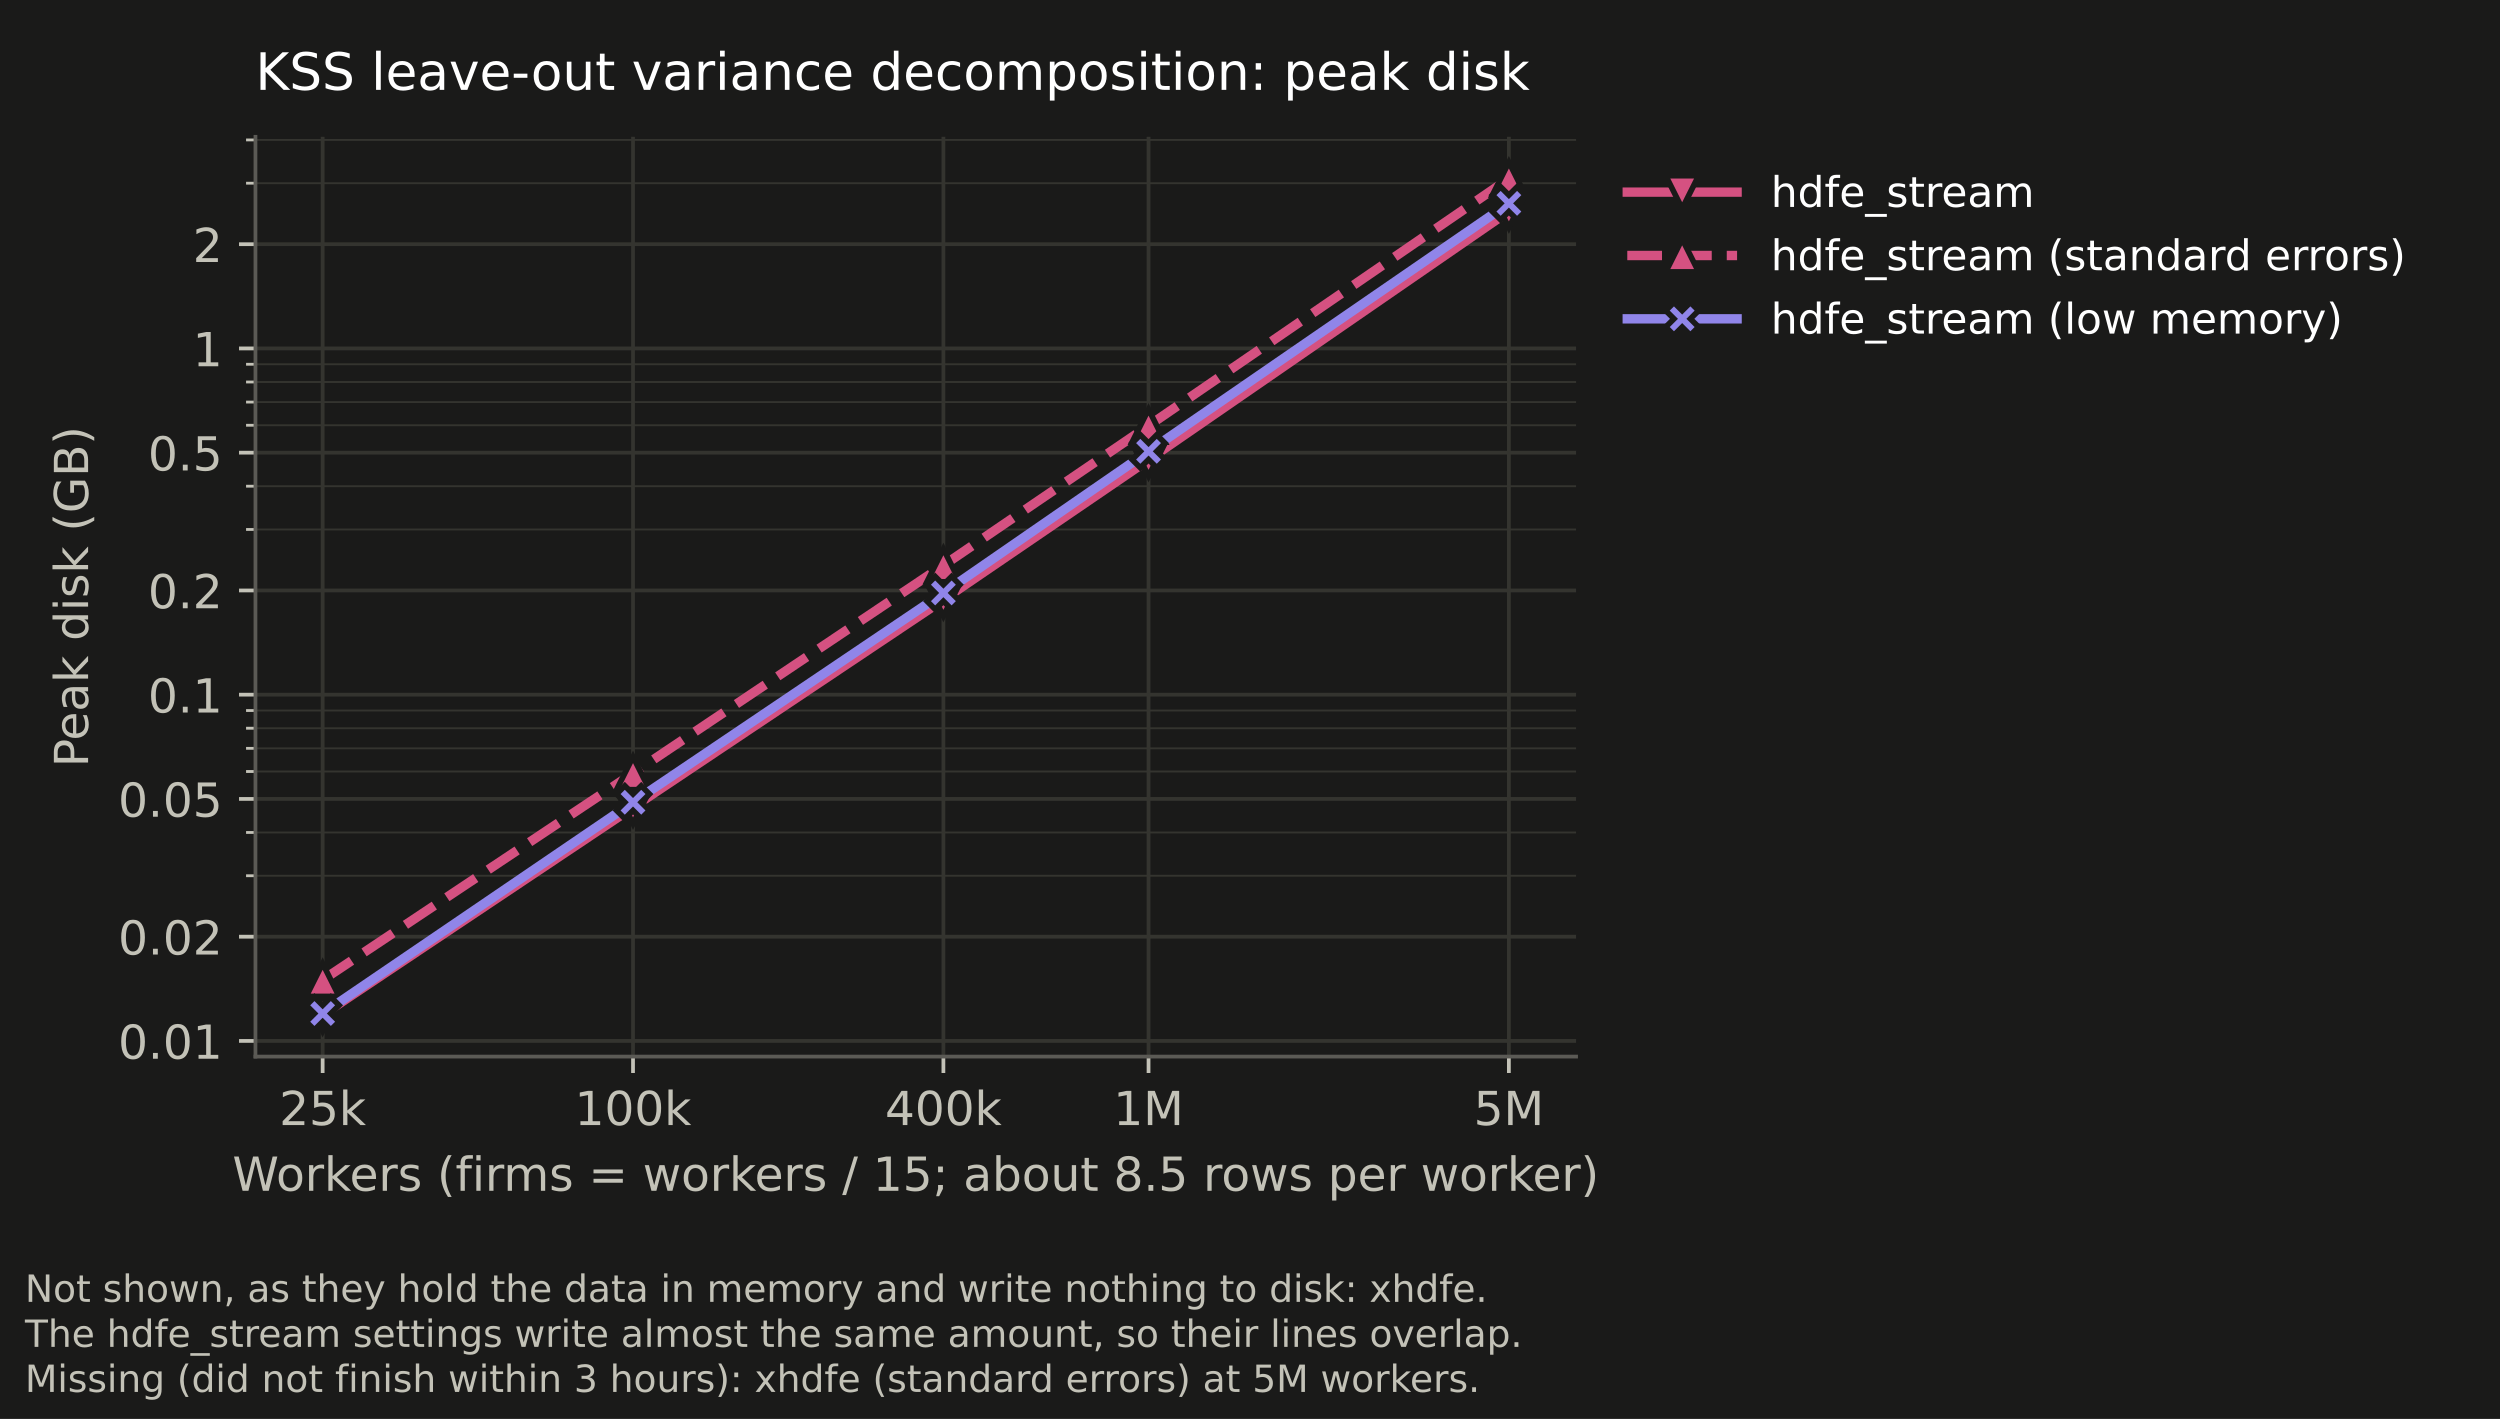
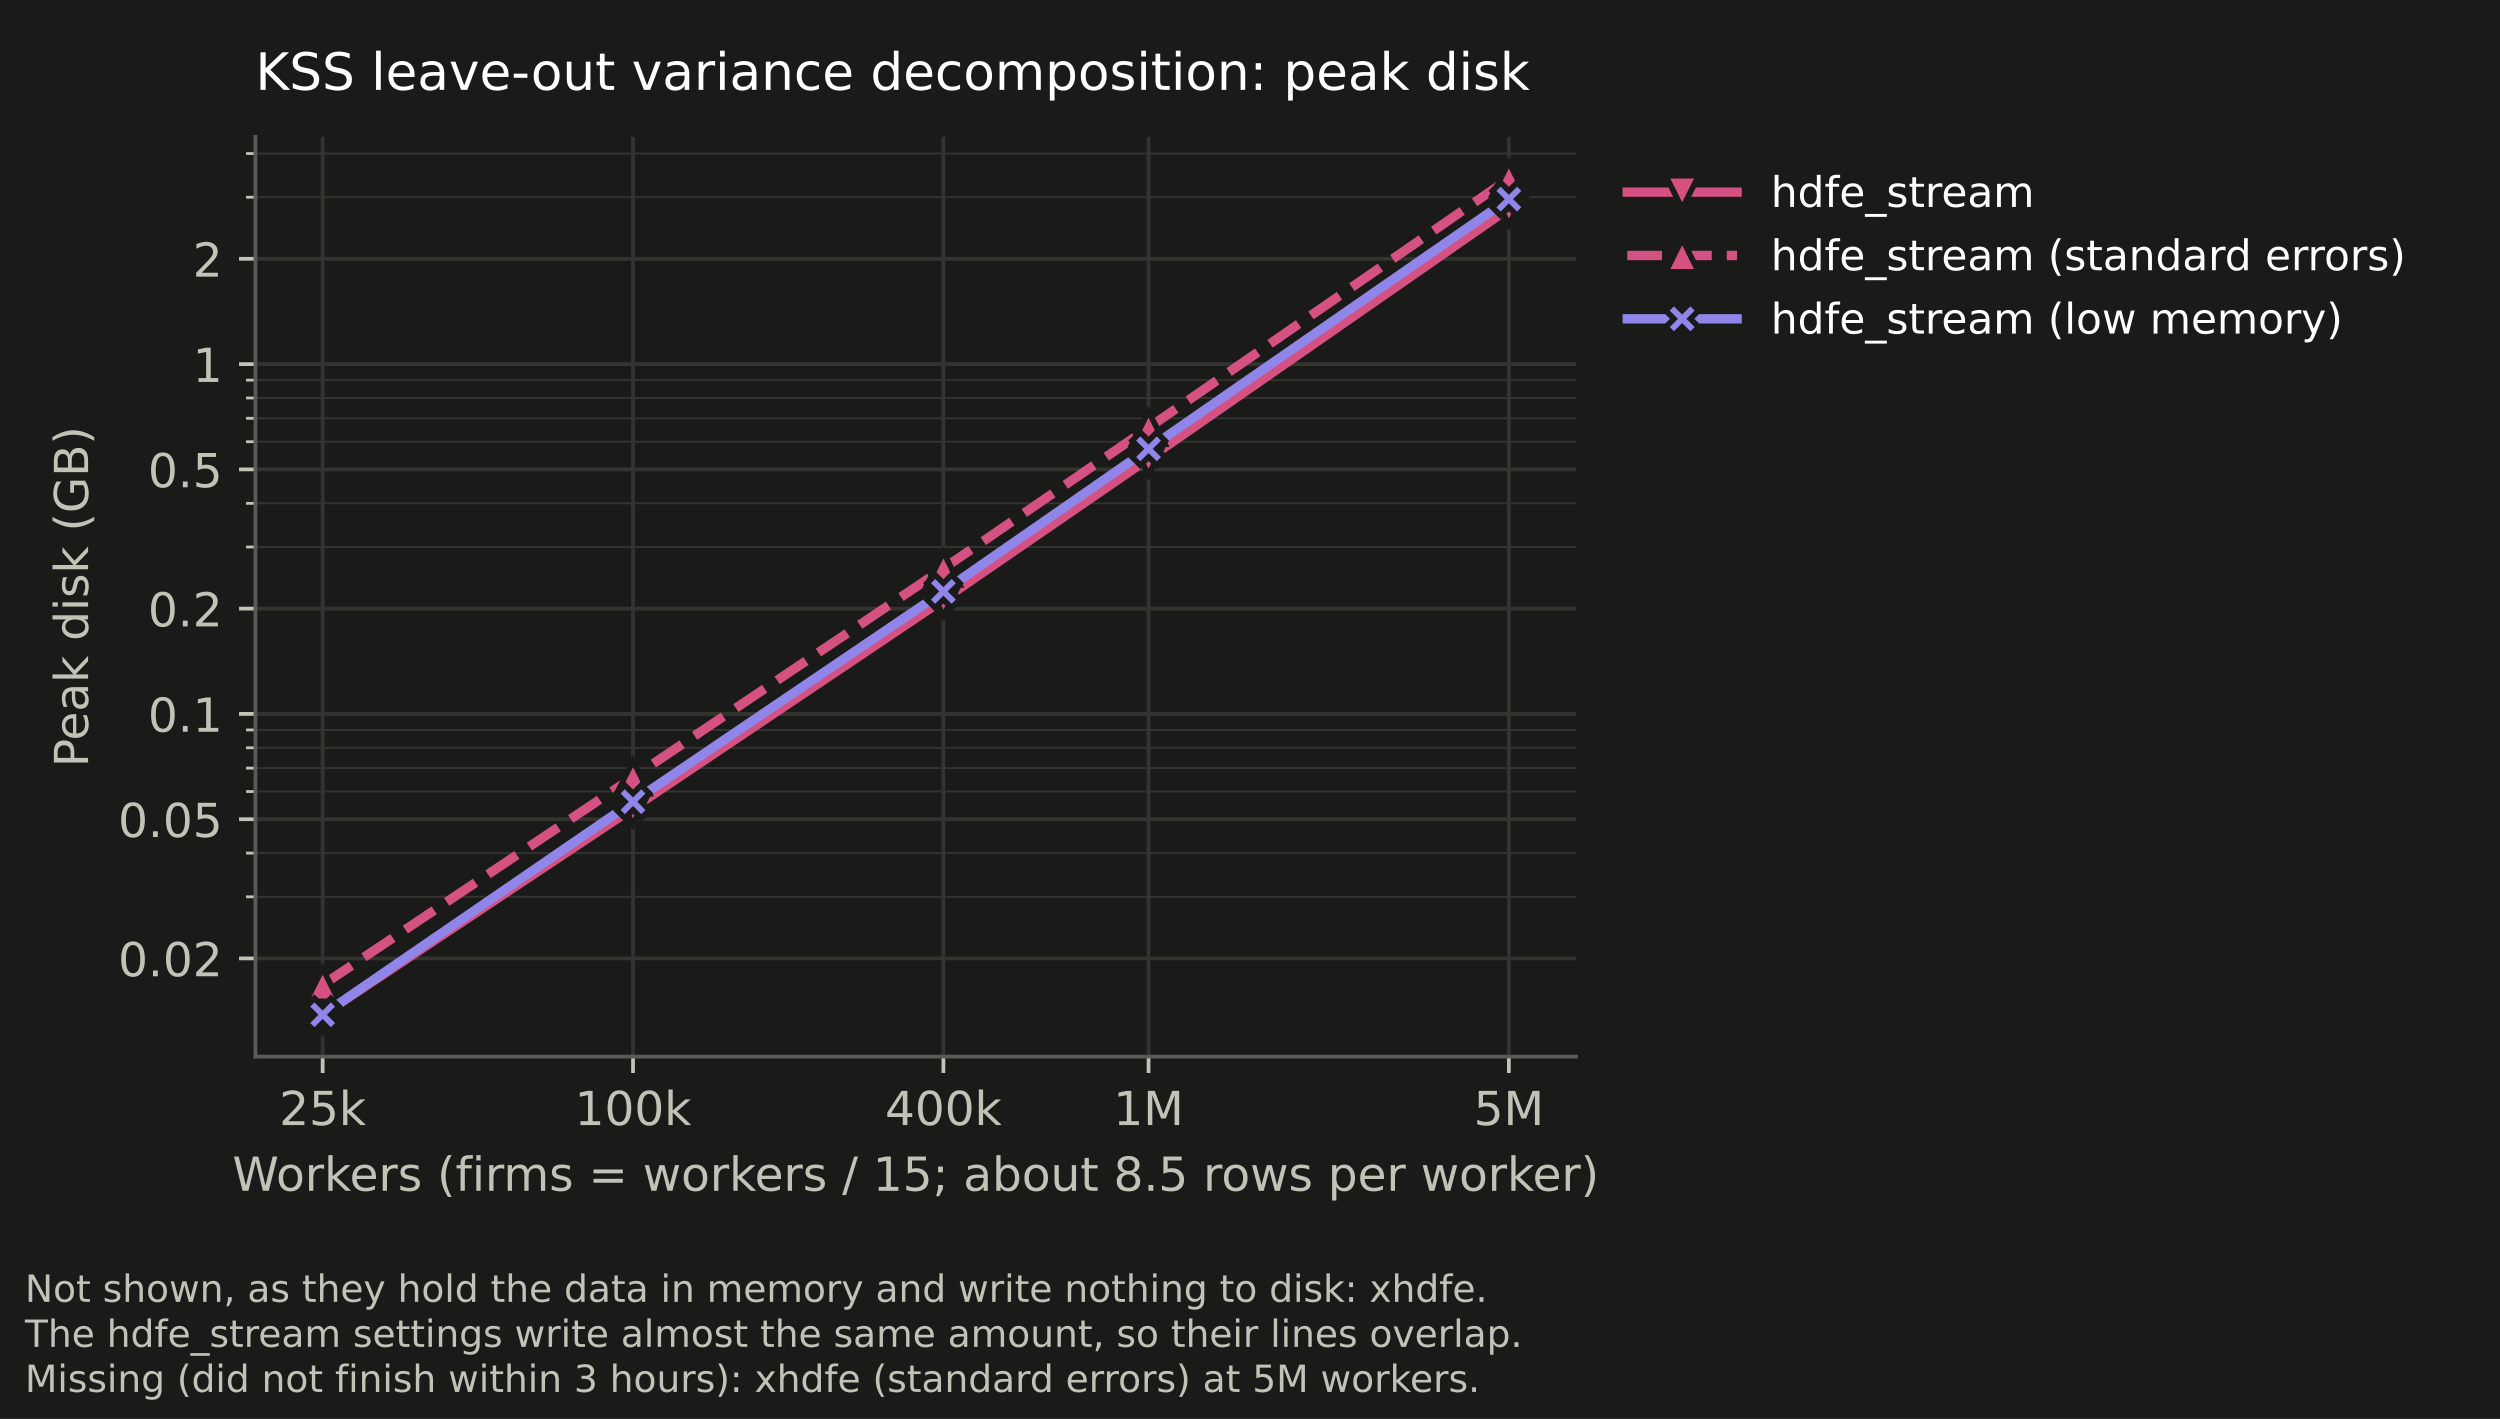
<svg xmlns="http://www.w3.org/2000/svg" xmlns:xlink="http://www.w3.org/1999/xlink" width="532.8pt" height="302.4pt" viewBox="0 0 532.8 302.4" version="1.1">
  <defs>
    <style type="text/css">*{stroke-linejoin: round; stroke-linecap: butt}</style>
  </defs>
  <g id="figure_1">
    <g id="patch_1">
      <path d="M 0 302.4  L 532.8 302.4  L 532.8 0  L 0 0  z " style="fill: #1a1a19" />
    </g>
    <g id="axes_1">
      <g id="patch_2">
        <path d="M 54.442 225.179  L 335.891 225.179  L 335.891 29.157  L 54.442 29.157  z " style="fill: #1a1a19" />
      </g>
      <g id="matplotlib.axis_1">
        <g id="xtick_1">
          <g id="line2d_1">
            <path d="M 68.762 225.179  L 68.762 29.157  " clip-path="url(#p105af55d81)" style="fill: none; stroke: #34342f; stroke-width: 0.8; stroke-linecap: square" />
          </g>
          <g id="line2d_2">
            <defs>
              <path id="m5e53d894cf" d="M 0 0  L 0 3.5  " style="stroke: #c3c2b7; stroke-width: 0.8" />
            </defs>
            <g>
              <use xlink:href="#m5e53d894cf" x="68.762" y="225.179" style="fill: #c3c2b7; stroke: #c3c2b7; stroke-width: 0.8" />
            </g>
          </g>
          <g id="text_1">
            <text style="font-size: 10px; font-family: 'DejaVu Sans', 'Bitstream Vera Sans', 'Computer Modern Sans Serif', 'Lucida Grande', 'Verdana', 'Geneva', 'Lucid', 'Arial', 'Helvetica', 'Avant Garde', sans-serif; text-anchor: middle; fill: #c3c2b7" x="68.762" y="239.778" transform="rotate(-0 68.76185 239.7777)">25k</text>
          </g>
        </g>
        <g id="xtick_2">
          <g id="line2d_3">
            <path d="M 134.909 225.179  L 134.909 29.157  " clip-path="url(#p105af55d81)" style="fill: none; stroke: #34342f; stroke-width: 0.8; stroke-linecap: square" />
          </g>
          <g id="line2d_4">
            <g>
              <use xlink:href="#m5e53d894cf" x="134.909" y="225.179" style="fill: #c3c2b7; stroke: #c3c2b7; stroke-width: 0.8" />
            </g>
          </g>
          <g id="text_2">
            <text style="font-size: 10px; font-family: 'DejaVu Sans', 'Bitstream Vera Sans', 'Computer Modern Sans Serif', 'Lucida Grande', 'Verdana', 'Geneva', 'Lucid', 'Arial', 'Helvetica', 'Avant Garde', sans-serif; text-anchor: middle; fill: #c3c2b7" x="134.909" y="239.778" transform="rotate(-0 134.9089 239.7777)">100k</text>
          </g>
        </g>
        <g id="xtick_3">
          <g id="line2d_5">
            <path d="M 201.056 225.179  L 201.056 29.157  " clip-path="url(#p105af55d81)" style="fill: none; stroke: #34342f; stroke-width: 0.8; stroke-linecap: square" />
          </g>
          <g id="line2d_6">
            <g>
              <use xlink:href="#m5e53d894cf" x="201.056" y="225.179" style="fill: #c3c2b7; stroke: #c3c2b7; stroke-width: 0.8" />
            </g>
          </g>
          <g id="text_3">
            <text style="font-size: 10px; font-family: 'DejaVu Sans', 'Bitstream Vera Sans', 'Computer Modern Sans Serif', 'Lucida Grande', 'Verdana', 'Geneva', 'Lucid', 'Arial', 'Helvetica', 'Avant Garde', sans-serif; text-anchor: middle; fill: #c3c2b7" x="201.056" y="239.778" transform="rotate(-0 201.056 239.7777)">400k</text>
          </g>
        </g>
        <g id="xtick_4">
          <g id="line2d_7">
            <path d="M 244.777 225.179  L 244.777 29.157  " clip-path="url(#p105af55d81)" style="fill: none; stroke: #34342f; stroke-width: 0.8; stroke-linecap: square" />
          </g>
          <g id="line2d_8">
            <g>
              <use xlink:href="#m5e53d894cf" x="244.777" y="225.179" style="fill: #c3c2b7; stroke: #c3c2b7; stroke-width: 0.8" />
            </g>
          </g>
          <g id="text_4">
            <text style="font-size: 10px; font-family: 'DejaVu Sans', 'Bitstream Vera Sans', 'Computer Modern Sans Serif', 'Lucida Grande', 'Verdana', 'Geneva', 'Lucid', 'Arial', 'Helvetica', 'Avant Garde', sans-serif; text-anchor: middle; fill: #c3c2b7" x="244.777" y="239.777" transform="rotate(-0 244.7769 239.777)">1M</text>
          </g>
        </g>
        <g id="xtick_5">
          <g id="line2d_9">
            <path d="M 321.571 225.179  L 321.571 29.157  " clip-path="url(#p105af55d81)" style="fill: none; stroke: #34342f; stroke-width: 0.8; stroke-linecap: square" />
          </g>
          <g id="line2d_10">
            <g>
              <use xlink:href="#m5e53d894cf" x="321.571" y="225.179" style="fill: #c3c2b7; stroke: #c3c2b7; stroke-width: 0.8" />
            </g>
          </g>
          <g id="text_5">
            <text style="font-size: 10px; font-family: 'DejaVu Sans', 'Bitstream Vera Sans', 'Computer Modern Sans Serif', 'Lucida Grande', 'Verdana', 'Geneva', 'Lucid', 'Arial', 'Helvetica', 'Avant Garde', sans-serif; text-anchor: middle; fill: #c3c2b7" x="321.571" y="239.777" transform="rotate(-0 321.5713 239.777)">5M</text>
          </g>
        </g>
        <g id="text_6">
          <text style="font-size: 10px; font-family: 'DejaVu Sans', 'Bitstream Vera Sans', 'Computer Modern Sans Serif', 'Lucida Grande', 'Verdana', 'Geneva', 'Lucid', 'Arial', 'Helvetica', 'Avant Garde', sans-serif; text-anchor: middle; fill: #c3c2b7" x="195.167" y="253.779" transform="rotate(-0 195.1666 253.7785)">Workers (firms = workers / 15; about 8.5 rows per worker)</text>
        </g>
      </g>
      <g id="matplotlib.axis_2">
        <g id="ytick_1">
          <g id="line2d_11">
-             <path d="M 54.442 221.844  L 335.891 221.844  " clip-path="url(#p105af55d81)" style="fill: none; stroke: #34342f; stroke-width: 0.8; stroke-linecap: square" />
+             <path d="M 54.442 204.256  L 335.891 204.256  " clip-path="url(#p105af55d81)" style="fill: none; stroke: #34342f; stroke-width: 0.8; stroke-linecap: square" />
          </g>
          <g id="line2d_12">
            <defs>
              <path id="m9ad4db9a4c" d="M 0 0  L -3.5 0  " style="stroke: #c3c2b7; stroke-width: 0.8" />
            </defs>
            <g>
-               <use xlink:href="#m9ad4db9a4c" x="54.442" y="221.844" style="fill: #c3c2b7; stroke: #c3c2b7; stroke-width: 0.8" />
+               <use xlink:href="#m9ad4db9a4c" x="54.442" y="204.256" style="fill: #c3c2b7; stroke: #c3c2b7; stroke-width: 0.8" />
            </g>
          </g>
          <g id="text_7">
-             <text style="font-size: 10px; font-family: 'DejaVu Sans', 'Bitstream Vera Sans', 'Computer Modern Sans Serif', 'Lucida Grande', 'Verdana', 'Geneva', 'Lucid', 'Arial', 'Helvetica', 'Avant Garde', sans-serif; text-anchor: end; fill: #c3c2b7" x="47.442" y="225.643" transform="rotate(-0 47.44234 225.643)">0.01</text>
+             <text style="font-size: 10px; font-family: 'DejaVu Sans', 'Bitstream Vera Sans', 'Computer Modern Sans Serif', 'Lucida Grande', 'Verdana', 'Geneva', 'Lucid', 'Arial', 'Helvetica', 'Avant Garde', sans-serif; text-anchor: end; fill: #c3c2b7" x="47.442" y="208.054" transform="rotate(-0 47.44234 208.0545)">0.02</text>
          </g>
        </g>
        <g id="ytick_2">
          <g id="line2d_13">
-             <path d="M 54.442 199.63  L 335.891 199.63  " clip-path="url(#p105af55d81)" style="fill: none; stroke: #34342f; stroke-width: 0.8; stroke-linecap: square" />
+             <path d="M 54.442 174.59  L 335.891 174.59  " clip-path="url(#p105af55d81)" style="fill: none; stroke: #34342f; stroke-width: 0.8; stroke-linecap: square" />
          </g>
          <g id="line2d_14">
            <g>
-               <use xlink:href="#m9ad4db9a4c" x="54.442" y="199.63" style="fill: #c3c2b7; stroke: #c3c2b7; stroke-width: 0.8" />
+               <use xlink:href="#m9ad4db9a4c" x="54.442" y="174.59" style="fill: #c3c2b7; stroke: #c3c2b7; stroke-width: 0.8" />
            </g>
          </g>
          <g id="text_8">
-             <text style="font-size: 10px; font-family: 'DejaVu Sans', 'Bitstream Vera Sans', 'Computer Modern Sans Serif', 'Lucida Grande', 'Verdana', 'Geneva', 'Lucid', 'Arial', 'Helvetica', 'Avant Garde', sans-serif; text-anchor: end; fill: #c3c2b7" x="47.442" y="203.429" transform="rotate(-0 47.44234 203.4288)">0.02</text>
+             <text style="font-size: 10px; font-family: 'DejaVu Sans', 'Bitstream Vera Sans', 'Computer Modern Sans Serif', 'Lucida Grande', 'Verdana', 'Geneva', 'Lucid', 'Arial', 'Helvetica', 'Avant Garde', sans-serif; text-anchor: end; fill: #c3c2b7" x="47.442" y="178.389" transform="rotate(-0 47.44234 178.3886)">0.05</text>
          </g>
        </g>
        <g id="ytick_3">
          <g id="line2d_15">
-             <path d="M 54.442 170.264  L 335.891 170.264  " clip-path="url(#p105af55d81)" style="fill: none; stroke: #34342f; stroke-width: 0.8; stroke-linecap: square" />
+             <path d="M 54.442 152.148  L 335.891 152.148  " clip-path="url(#p105af55d81)" style="fill: none; stroke: #34342f; stroke-width: 0.8; stroke-linecap: square" />
          </g>
          <g id="line2d_16">
            <g>
-               <use xlink:href="#m9ad4db9a4c" x="54.442" y="170.264" style="fill: #c3c2b7; stroke: #c3c2b7; stroke-width: 0.8" />
+               <use xlink:href="#m9ad4db9a4c" x="54.442" y="152.148" style="fill: #c3c2b7; stroke: #c3c2b7; stroke-width: 0.8" />
            </g>
          </g>
          <g id="text_9">
-             <text style="font-size: 10px; font-family: 'DejaVu Sans', 'Bitstream Vera Sans', 'Computer Modern Sans Serif', 'Lucida Grande', 'Verdana', 'Geneva', 'Lucid', 'Arial', 'Helvetica', 'Avant Garde', sans-serif; text-anchor: end; fill: #c3c2b7" x="47.442" y="174.063" transform="rotate(-0 47.44234 174.0633)">0.05</text>
+             <text style="font-size: 10px; font-family: 'DejaVu Sans', 'Bitstream Vera Sans', 'Computer Modern Sans Serif', 'Lucida Grande', 'Verdana', 'Geneva', 'Lucid', 'Arial', 'Helvetica', 'Avant Garde', sans-serif; text-anchor: end; fill: #c3c2b7" x="47.442" y="155.947" transform="rotate(-0 47.44234 155.9473)">0.1</text>
          </g>
        </g>
        <g id="ytick_4">
          <g id="line2d_17">
-             <path d="M 54.442 148.05  L 335.891 148.05  " clip-path="url(#p105af55d81)" style="fill: none; stroke: #34342f; stroke-width: 0.8; stroke-linecap: square" />
+             <path d="M 54.442 129.707  L 335.891 129.707  " clip-path="url(#p105af55d81)" style="fill: none; stroke: #34342f; stroke-width: 0.8; stroke-linecap: square" />
          </g>
          <g id="line2d_18">
            <g>
-               <use xlink:href="#m9ad4db9a4c" x="54.442" y="148.05" style="fill: #c3c2b7; stroke: #c3c2b7; stroke-width: 0.8" />
+               <use xlink:href="#m9ad4db9a4c" x="54.442" y="129.707" style="fill: #c3c2b7; stroke: #c3c2b7; stroke-width: 0.8" />
            </g>
          </g>
          <g id="text_10">
-             <text style="font-size: 10px; font-family: 'DejaVu Sans', 'Bitstream Vera Sans', 'Computer Modern Sans Serif', 'Lucida Grande', 'Verdana', 'Geneva', 'Lucid', 'Arial', 'Helvetica', 'Avant Garde', sans-serif; text-anchor: end; fill: #c3c2b7" x="47.442" y="151.849" transform="rotate(-0 47.44234 151.8492)">0.1</text>
+             <text style="font-size: 10px; font-family: 'DejaVu Sans', 'Bitstream Vera Sans', 'Computer Modern Sans Serif', 'Lucida Grande', 'Verdana', 'Geneva', 'Lucid', 'Arial', 'Helvetica', 'Avant Garde', sans-serif; text-anchor: end; fill: #c3c2b7" x="47.442" y="133.506" transform="rotate(-0 47.44234 133.5059)">0.2</text>
          </g>
        </g>
        <g id="ytick_5">
          <g id="line2d_19">
-             <path d="M 54.442 125.836  L 335.891 125.836  " clip-path="url(#p105af55d81)" style="fill: none; stroke: #34342f; stroke-width: 0.8; stroke-linecap: square" />
+             <path d="M 54.442 100.041  L 335.891 100.041  " clip-path="url(#p105af55d81)" style="fill: none; stroke: #34342f; stroke-width: 0.8; stroke-linecap: square" />
          </g>
          <g id="line2d_20">
            <g>
-               <use xlink:href="#m9ad4db9a4c" x="54.442" y="125.836" style="fill: #c3c2b7; stroke: #c3c2b7; stroke-width: 0.8" />
+               <use xlink:href="#m9ad4db9a4c" x="54.442" y="100.041" style="fill: #c3c2b7; stroke: #c3c2b7; stroke-width: 0.8" />
            </g>
          </g>
          <g id="text_11">
-             <text style="font-size: 10px; font-family: 'DejaVu Sans', 'Bitstream Vera Sans', 'Computer Modern Sans Serif', 'Lucida Grande', 'Verdana', 'Geneva', 'Lucid', 'Arial', 'Helvetica', 'Avant Garde', sans-serif; text-anchor: end; fill: #c3c2b7" x="47.442" y="129.635" transform="rotate(-0 47.44234 129.635)">0.2</text>
+             <text style="font-size: 10px; font-family: 'DejaVu Sans', 'Bitstream Vera Sans', 'Computer Modern Sans Serif', 'Lucida Grande', 'Verdana', 'Geneva', 'Lucid', 'Arial', 'Helvetica', 'Avant Garde', sans-serif; text-anchor: end; fill: #c3c2b7" x="47.442" y="103.84" transform="rotate(-0 47.44234 103.84)">0.5</text>
          </g>
        </g>
        <g id="ytick_6">
          <g id="line2d_21">
-             <path d="M 54.442 96.471  L 335.891 96.471  " clip-path="url(#p105af55d81)" style="fill: none; stroke: #34342f; stroke-width: 0.8; stroke-linecap: square" />
+             <path d="M 54.442 77.6  L 335.891 77.6  " clip-path="url(#p105af55d81)" style="fill: none; stroke: #34342f; stroke-width: 0.8; stroke-linecap: square" />
          </g>
          <g id="line2d_22">
            <g>
-               <use xlink:href="#m9ad4db9a4c" x="54.442" y="96.471" style="fill: #c3c2b7; stroke: #c3c2b7; stroke-width: 0.8" />
+               <use xlink:href="#m9ad4db9a4c" x="54.442" y="77.6" style="fill: #c3c2b7; stroke: #c3c2b7; stroke-width: 0.8" />
            </g>
          </g>
          <g id="text_12">
-             <text style="font-size: 10px; font-family: 'DejaVu Sans', 'Bitstream Vera Sans', 'Computer Modern Sans Serif', 'Lucida Grande', 'Verdana', 'Geneva', 'Lucid', 'Arial', 'Helvetica', 'Avant Garde', sans-serif; text-anchor: end; fill: #c3c2b7" x="47.442" y="100.27" transform="rotate(-0 47.44234 100.2695)">0.5</text>
+             <text style="font-size: 10px; font-family: 'DejaVu Sans', 'Bitstream Vera Sans', 'Computer Modern Sans Serif', 'Lucida Grande', 'Verdana', 'Geneva', 'Lucid', 'Arial', 'Helvetica', 'Avant Garde', sans-serif; text-anchor: end; fill: #c3c2b7" x="47.442" y="81.399" transform="rotate(-0 47.44234 81.39866)">1</text>
          </g>
        </g>
        <g id="ytick_7">
          <g id="line2d_23">
-             <path d="M 54.442 74.257  L 335.891 74.257  " clip-path="url(#p105af55d81)" style="fill: none; stroke: #34342f; stroke-width: 0.8; stroke-linecap: square" />
+             <path d="M 54.442 55.158  L 335.891 55.158  " clip-path="url(#p105af55d81)" style="fill: none; stroke: #34342f; stroke-width: 0.8; stroke-linecap: square" />
          </g>
          <g id="line2d_24">
            <g>
-               <use xlink:href="#m9ad4db9a4c" x="54.442" y="74.257" style="fill: #c3c2b7; stroke: #c3c2b7; stroke-width: 0.8" />
+               <use xlink:href="#m9ad4db9a4c" x="54.442" y="55.158" style="fill: #c3c2b7; stroke: #c3c2b7; stroke-width: 0.8" />
            </g>
          </g>
          <g id="text_13">
-             <text style="font-size: 10px; font-family: 'DejaVu Sans', 'Bitstream Vera Sans', 'Computer Modern Sans Serif', 'Lucida Grande', 'Verdana', 'Geneva', 'Lucid', 'Arial', 'Helvetica', 'Avant Garde', sans-serif; text-anchor: end; fill: #c3c2b7" x="47.442" y="78.055" transform="rotate(-0 47.44234 78.0554)">1</text>
+             <text style="font-size: 10px; font-family: 'DejaVu Sans', 'Bitstream Vera Sans', 'Computer Modern Sans Serif', 'Lucida Grande', 'Verdana', 'Geneva', 'Lucid', 'Arial', 'Helvetica', 'Avant Garde', sans-serif; text-anchor: end; fill: #c3c2b7" x="47.442" y="58.957" transform="rotate(-0 47.44234 58.9573)">2</text>
          </g>
        </g>
        <g id="ytick_8">
          <g id="line2d_25">
-             <path d="M 54.442 52.042  L 335.891 52.042  " clip-path="url(#p105af55d81)" style="fill: none; stroke: #34342f; stroke-width: 0.8; stroke-linecap: square" />
+             <path d="M 54.442 191.128  L 335.891 191.128  " clip-path="url(#p105af55d81)" style="fill: none; stroke: #34342f; stroke-width: 0.4; stroke-linecap: square" />
          </g>
          <g id="line2d_26">
-             <g>
-               <use xlink:href="#m9ad4db9a4c" x="54.442" y="52.042" style="fill: #c3c2b7; stroke: #c3c2b7; stroke-width: 0.8" />
-             </g>
-           </g>
-           <g id="text_14">
-             <text style="font-size: 10px; font-family: 'DejaVu Sans', 'Bitstream Vera Sans', 'Computer Modern Sans Serif', 'Lucida Grande', 'Verdana', 'Geneva', 'Lucid', 'Arial', 'Helvetica', 'Avant Garde', sans-serif; text-anchor: end; fill: #c3c2b7" x="47.442" y="55.841" transform="rotate(-0 47.44234 55.84125)">2</text>
-           </g>
-         </g>
-         <g id="ytick_9">
-           <g id="line2d_27">
-             <path d="M 54.442 186.636  L 335.891 186.636  " clip-path="url(#p105af55d81)" style="fill: none; stroke: #34342f; stroke-width: 0.4; stroke-linecap: square" />
-           </g>
-           <g id="line2d_28">
            <defs>
              <path id="m36811fcc21" d="M 0 0  L -2 0  " style="stroke: #c3c2b7; stroke-width: 0.6" />
            </defs>
            <g>
-               <use xlink:href="#m36811fcc21" x="54.442" y="186.636" style="fill: #c3c2b7; stroke: #c3c2b7; stroke-width: 0.6" />
+               <use xlink:href="#m36811fcc21" x="54.442" y="191.128" style="fill: #c3c2b7; stroke: #c3c2b7; stroke-width: 0.6" />
+             </g>
+           </g>
+         </g>
+         <g id="ytick_9">
+           <g id="line2d_27">
+             <path d="M 54.442 181.814  L 335.891 181.814  " clip-path="url(#p105af55d81)" style="fill: none; stroke: #34342f; stroke-width: 0.4; stroke-linecap: square" />
+           </g>
+           <g id="line2d_28">
+             <g>
+               <use xlink:href="#m36811fcc21" x="54.442" y="181.814" style="fill: #c3c2b7; stroke: #c3c2b7; stroke-width: 0.6" />
            </g>
          </g>
        </g>
        <g id="ytick_10">
          <g id="line2d_29">
-             <path d="M 54.442 177.416  L 335.891 177.416  " clip-path="url(#p105af55d81)" style="fill: none; stroke: #34342f; stroke-width: 0.4; stroke-linecap: square" />
+             <path d="M 54.442 168.687  L 335.891 168.687  " clip-path="url(#p105af55d81)" style="fill: none; stroke: #34342f; stroke-width: 0.4; stroke-linecap: square" />
          </g>
          <g id="line2d_30">
            <g>
-               <use xlink:href="#m36811fcc21" x="54.442" y="177.416" style="fill: #c3c2b7; stroke: #c3c2b7; stroke-width: 0.6" />
+               <use xlink:href="#m36811fcc21" x="54.442" y="168.687" style="fill: #c3c2b7; stroke: #c3c2b7; stroke-width: 0.6" />
            </g>
          </g>
        </g>
        <g id="ytick_11">
          <g id="line2d_31">
-             <path d="M 54.442 164.421  L 335.891 164.421  " clip-path="url(#p105af55d81)" style="fill: none; stroke: #34342f; stroke-width: 0.4; stroke-linecap: square" />
+             <path d="M 54.442 163.696  L 335.891 163.696  " clip-path="url(#p105af55d81)" style="fill: none; stroke: #34342f; stroke-width: 0.4; stroke-linecap: square" />
          </g>
          <g id="line2d_32">
            <g>
-               <use xlink:href="#m36811fcc21" x="54.442" y="164.421" style="fill: #c3c2b7; stroke: #c3c2b7; stroke-width: 0.6" />
+               <use xlink:href="#m36811fcc21" x="54.442" y="163.696" style="fill: #c3c2b7; stroke: #c3c2b7; stroke-width: 0.6" />
            </g>
          </g>
        </g>
        <g id="ytick_12">
          <g id="line2d_33">
-             <path d="M 54.442 159.481  L 335.891 159.481  " clip-path="url(#p105af55d81)" style="fill: none; stroke: #34342f; stroke-width: 0.4; stroke-linecap: square" />
+             <path d="M 54.442 159.373  L 335.891 159.373  " clip-path="url(#p105af55d81)" style="fill: none; stroke: #34342f; stroke-width: 0.4; stroke-linecap: square" />
          </g>
          <g id="line2d_34">
            <g>
-               <use xlink:href="#m36811fcc21" x="54.442" y="159.481" style="fill: #c3c2b7; stroke: #c3c2b7; stroke-width: 0.6" />
+               <use xlink:href="#m36811fcc21" x="54.442" y="159.373" style="fill: #c3c2b7; stroke: #c3c2b7; stroke-width: 0.6" />
            </g>
          </g>
        </g>
        <g id="ytick_13">
          <g id="line2d_35">
-             <path d="M 54.442 155.202  L 335.891 155.202  " clip-path="url(#p105af55d81)" style="fill: none; stroke: #34342f; stroke-width: 0.4; stroke-linecap: square" />
+             <path d="M 54.442 155.56  L 335.891 155.56  " clip-path="url(#p105af55d81)" style="fill: none; stroke: #34342f; stroke-width: 0.4; stroke-linecap: square" />
          </g>
          <g id="line2d_36">
            <g>
-               <use xlink:href="#m36811fcc21" x="54.442" y="155.202" style="fill: #c3c2b7; stroke: #c3c2b7; stroke-width: 0.6" />
+               <use xlink:href="#m36811fcc21" x="54.442" y="155.56" style="fill: #c3c2b7; stroke: #c3c2b7; stroke-width: 0.6" />
            </g>
          </g>
        </g>
        <g id="ytick_14">
          <g id="line2d_37">
-             <path d="M 54.442 151.427  L 335.891 151.427  " clip-path="url(#p105af55d81)" style="fill: none; stroke: #34342f; stroke-width: 0.4; stroke-linecap: square" />
+             <path d="M 54.442 116.58  L 335.891 116.58  " clip-path="url(#p105af55d81)" style="fill: none; stroke: #34342f; stroke-width: 0.4; stroke-linecap: square" />
          </g>
          <g id="line2d_38">
            <g>
-               <use xlink:href="#m36811fcc21" x="54.442" y="151.427" style="fill: #c3c2b7; stroke: #c3c2b7; stroke-width: 0.6" />
+               <use xlink:href="#m36811fcc21" x="54.442" y="116.58" style="fill: #c3c2b7; stroke: #c3c2b7; stroke-width: 0.6" />
            </g>
          </g>
        </g>
        <g id="ytick_15">
          <g id="line2d_39">
-             <path d="M 54.442 112.842  L 335.891 112.842  " clip-path="url(#p105af55d81)" style="fill: none; stroke: #34342f; stroke-width: 0.4; stroke-linecap: square" />
+             <path d="M 54.442 107.266  L 335.891 107.266  " clip-path="url(#p105af55d81)" style="fill: none; stroke: #34342f; stroke-width: 0.4; stroke-linecap: square" />
          </g>
          <g id="line2d_40">
            <g>
-               <use xlink:href="#m36811fcc21" x="54.442" y="112.842" style="fill: #c3c2b7; stroke: #c3c2b7; stroke-width: 0.6" />
+               <use xlink:href="#m36811fcc21" x="54.442" y="107.266" style="fill: #c3c2b7; stroke: #c3c2b7; stroke-width: 0.6" />
            </g>
          </g>
        </g>
        <g id="ytick_16">
          <g id="line2d_41">
-             <path d="M 54.442 103.622  L 335.891 103.622  " clip-path="url(#p105af55d81)" style="fill: none; stroke: #34342f; stroke-width: 0.4; stroke-linecap: square" />
+             <path d="M 54.442 94.138  L 335.891 94.138  " clip-path="url(#p105af55d81)" style="fill: none; stroke: #34342f; stroke-width: 0.4; stroke-linecap: square" />
          </g>
          <g id="line2d_42">
            <g>
-               <use xlink:href="#m36811fcc21" x="54.442" y="103.622" style="fill: #c3c2b7; stroke: #c3c2b7; stroke-width: 0.6" />
+               <use xlink:href="#m36811fcc21" x="54.442" y="94.138" style="fill: #c3c2b7; stroke: #c3c2b7; stroke-width: 0.6" />
            </g>
          </g>
        </g>
        <g id="ytick_17">
          <g id="line2d_43">
-             <path d="M 54.442 90.628  L 335.891 90.628  " clip-path="url(#p105af55d81)" style="fill: none; stroke: #34342f; stroke-width: 0.4; stroke-linecap: square" />
+             <path d="M 54.442 89.148  L 335.891 89.148  " clip-path="url(#p105af55d81)" style="fill: none; stroke: #34342f; stroke-width: 0.4; stroke-linecap: square" />
          </g>
          <g id="line2d_44">
            <g>
-               <use xlink:href="#m36811fcc21" x="54.442" y="90.628" style="fill: #c3c2b7; stroke: #c3c2b7; stroke-width: 0.6" />
+               <use xlink:href="#m36811fcc21" x="54.442" y="89.148" style="fill: #c3c2b7; stroke: #c3c2b7; stroke-width: 0.6" />
            </g>
          </g>
        </g>
        <g id="ytick_18">
          <g id="line2d_45">
-             <path d="M 54.442 85.687  L 335.891 85.687  " clip-path="url(#p105af55d81)" style="fill: none; stroke: #34342f; stroke-width: 0.4; stroke-linecap: square" />
+             <path d="M 54.442 84.824  L 335.891 84.824  " clip-path="url(#p105af55d81)" style="fill: none; stroke: #34342f; stroke-width: 0.4; stroke-linecap: square" />
          </g>
          <g id="line2d_46">
            <g>
-               <use xlink:href="#m36811fcc21" x="54.442" y="85.687" style="fill: #c3c2b7; stroke: #c3c2b7; stroke-width: 0.6" />
+               <use xlink:href="#m36811fcc21" x="54.442" y="84.824" style="fill: #c3c2b7; stroke: #c3c2b7; stroke-width: 0.6" />
            </g>
          </g>
        </g>
        <g id="ytick_19">
          <g id="line2d_47">
-             <path d="M 54.442 81.408  L 335.891 81.408  " clip-path="url(#p105af55d81)" style="fill: none; stroke: #34342f; stroke-width: 0.4; stroke-linecap: square" />
+             <path d="M 54.442 81.011  L 335.891 81.011  " clip-path="url(#p105af55d81)" style="fill: none; stroke: #34342f; stroke-width: 0.4; stroke-linecap: square" />
          </g>
          <g id="line2d_48">
            <g>
-               <use xlink:href="#m36811fcc21" x="54.442" y="81.408" style="fill: #c3c2b7; stroke: #c3c2b7; stroke-width: 0.6" />
+               <use xlink:href="#m36811fcc21" x="54.442" y="81.011" style="fill: #c3c2b7; stroke: #c3c2b7; stroke-width: 0.6" />
            </g>
          </g>
        </g>
        <g id="ytick_20">
          <g id="line2d_49">
-             <path d="M 54.442 77.633  L 335.891 77.633  " clip-path="url(#p105af55d81)" style="fill: none; stroke: #34342f; stroke-width: 0.4; stroke-linecap: square" />
+             <path d="M 54.442 42.031  L 335.891 42.031  " clip-path="url(#p105af55d81)" style="fill: none; stroke: #34342f; stroke-width: 0.4; stroke-linecap: square" />
          </g>
          <g id="line2d_50">
            <g>
-               <use xlink:href="#m36811fcc21" x="54.442" y="77.633" style="fill: #c3c2b7; stroke: #c3c2b7; stroke-width: 0.6" />
+               <use xlink:href="#m36811fcc21" x="54.442" y="42.031" style="fill: #c3c2b7; stroke: #c3c2b7; stroke-width: 0.6" />
            </g>
          </g>
        </g>
        <g id="ytick_21">
          <g id="line2d_51">
-             <path d="M 54.442 39.048  L 335.891 39.048  " clip-path="url(#p105af55d81)" style="fill: none; stroke: #34342f; stroke-width: 0.4; stroke-linecap: square" />
+             <path d="M 54.442 32.717  L 335.891 32.717  " clip-path="url(#p105af55d81)" style="fill: none; stroke: #34342f; stroke-width: 0.4; stroke-linecap: square" />
          </g>
          <g id="line2d_52">
            <g>
-               <use xlink:href="#m36811fcc21" x="54.442" y="39.048" style="fill: #c3c2b7; stroke: #c3c2b7; stroke-width: 0.6" />
-             </g>
-           </g>
-         </g>
-         <g id="ytick_22">
-           <g id="line2d_53">
-             <path d="M 54.442 29.828  L 335.891 29.828  " clip-path="url(#p105af55d81)" style="fill: none; stroke: #34342f; stroke-width: 0.4; stroke-linecap: square" />
-           </g>
-           <g id="line2d_54">
-             <g>
-               <use xlink:href="#m36811fcc21" x="54.442" y="29.828" style="fill: #c3c2b7; stroke: #c3c2b7; stroke-width: 0.6" />
-             </g>
-           </g>
-         </g>
-         <g id="text_15">
+               <use xlink:href="#m36811fcc21" x="54.442" y="32.717" style="fill: #c3c2b7; stroke: #c3c2b7; stroke-width: 0.6" />
+             </g>
+           </g>
+         </g>
+         <g id="text_14">
          <text style="font-size: 10px; font-family: 'DejaVu Sans', 'Bitstream Vera Sans', 'Computer Modern Sans Serif', 'Lucida Grande', 'Verdana', 'Geneva', 'Lucid', 'Arial', 'Helvetica', 'Avant Garde', sans-serif; text-anchor: middle; fill: #c3c2b7" x="18.774" y="127.168" transform="rotate(-90 18.77437 127.1684)">Peak disk (GB)</text>
        </g>
      </g>
      <g id="patch_3">
        <path d="M 54.442 225.179  L 54.442 29.157  " style="fill: none; stroke: #5b5a55; stroke-width: 0.8; stroke-linejoin: miter; stroke-linecap: square" />
      </g>
      <g id="patch_4">
        <path d="M 54.442 225.179  L 335.891 225.179  " style="fill: none; stroke: #5b5a55; stroke-width: 0.8; stroke-linejoin: miter; stroke-linecap: square" />
      </g>
-       <g id="line2d_55">
-         <path d="M 68.762 216.269  L 134.909 172.044  L 201.056 127.802  L 244.777 97.973  L 321.571 45.017  " clip-path="url(#p105af55d81)" style="fill: none; stroke: #d55181; stroke-width: 2; stroke-linecap: square" />
+       <g id="line2d_53">
+         <path d="M 68.762 216.269  L 134.909 172.218  L 201.056 127.775  L 244.777 97.736  L 321.571 44.406  " clip-path="url(#p105af55d81)" style="fill: none; stroke: #d55181; stroke-width: 2; stroke-linecap: square" />
        <defs>
          <path id="mc97f44e263" d="M -0 3.5  L 3.5 -3.5  L -3.5 -3.5  z " style="stroke: #1a1a19; stroke-width: 1.2; stroke-linejoin: miter" />
        </defs>
        <g clip-path="url(#p105af55d81)">
          <use xlink:href="#mc97f44e263" x="68.762" y="216.269" style="fill: #d55181; stroke: #1a1a19; stroke-width: 1.2; stroke-linejoin: miter" />
-           <use xlink:href="#mc97f44e263" x="134.909" y="172.044" style="fill: #d55181; stroke: #1a1a19; stroke-width: 1.2; stroke-linejoin: miter" />
-           <use xlink:href="#mc97f44e263" x="201.056" y="127.802" style="fill: #d55181; stroke: #1a1a19; stroke-width: 1.2; stroke-linejoin: miter" />
-           <use xlink:href="#mc97f44e263" x="244.777" y="97.973" style="fill: #d55181; stroke: #1a1a19; stroke-width: 1.2; stroke-linejoin: miter" />
-           <use xlink:href="#mc97f44e263" x="321.571" y="45.017" style="fill: #d55181; stroke: #1a1a19; stroke-width: 1.2; stroke-linejoin: miter" />
-         </g>
-       </g>
-       <g id="line2d_56">
-         <path d="M 68.762 208.85  L 134.909 164.797  L 201.056 120.491  L 244.777 90.735  L 321.571 38.068  " clip-path="url(#p105af55d81)" style="fill: none; stroke-dasharray: 7.4,3.2; stroke-dashoffset: 0; stroke: #d55181; stroke-width: 2" />
+           <use xlink:href="#mc97f44e263" x="134.909" y="172.218" style="fill: #d55181; stroke: #1a1a19; stroke-width: 1.2; stroke-linejoin: miter" />
+           <use xlink:href="#mc97f44e263" x="201.056" y="127.775" style="fill: #d55181; stroke: #1a1a19; stroke-width: 1.2; stroke-linejoin: miter" />
+           <use xlink:href="#mc97f44e263" x="244.777" y="97.736" style="fill: #d55181; stroke: #1a1a19; stroke-width: 1.2; stroke-linejoin: miter" />
+           <use xlink:href="#mc97f44e263" x="321.571" y="44.406" style="fill: #d55181; stroke: #1a1a19; stroke-width: 1.2; stroke-linejoin: miter" />
+         </g>
+       </g>
+       <g id="line2d_54">
+         <path d="M 68.762 209.901  L 134.909 165.65  L 201.056 121.163  L 244.777 91.161  L 321.571 38.068  " clip-path="url(#p105af55d81)" style="fill: none; stroke-dasharray: 7.4,3.2; stroke-dashoffset: 0; stroke: #d55181; stroke-width: 2" />
        <defs>
          <path id="m3538fc9210" d="M 0 -3.5  L -3.5 3.5  L 3.5 3.5  z " style="stroke: #1a1a19; stroke-width: 1.2; stroke-linejoin: miter" />
        </defs>
        <g clip-path="url(#p105af55d81)">
-           <use xlink:href="#m3538fc9210" x="68.762" y="208.85" style="fill: #d55181; stroke: #1a1a19; stroke-width: 1.2; stroke-linejoin: miter" />
-           <use xlink:href="#m3538fc9210" x="134.909" y="164.797" style="fill: #d55181; stroke: #1a1a19; stroke-width: 1.2; stroke-linejoin: miter" />
-           <use xlink:href="#m3538fc9210" x="201.056" y="120.491" style="fill: #d55181; stroke: #1a1a19; stroke-width: 1.2; stroke-linejoin: miter" />
-           <use xlink:href="#m3538fc9210" x="244.777" y="90.735" style="fill: #d55181; stroke: #1a1a19; stroke-width: 1.2; stroke-linejoin: miter" />
+           <use xlink:href="#m3538fc9210" x="68.762" y="209.901" style="fill: #d55181; stroke: #1a1a19; stroke-width: 1.2; stroke-linejoin: miter" />
+           <use xlink:href="#m3538fc9210" x="134.909" y="165.65" style="fill: #d55181; stroke: #1a1a19; stroke-width: 1.2; stroke-linejoin: miter" />
+           <use xlink:href="#m3538fc9210" x="201.056" y="121.163" style="fill: #d55181; stroke: #1a1a19; stroke-width: 1.2; stroke-linejoin: miter" />
+           <use xlink:href="#m3538fc9210" x="244.777" y="91.161" style="fill: #d55181; stroke: #1a1a19; stroke-width: 1.2; stroke-linejoin: miter" />
          <use xlink:href="#m3538fc9210" x="321.571" y="38.068" style="fill: #d55181; stroke: #1a1a19; stroke-width: 1.2; stroke-linejoin: miter" />
        </g>
      </g>
-       <g id="line2d_57">
-         <path d="M 68.762 216.001  L 134.909 170.977  L 201.056 126.369  L 244.777 96.184  L 321.571 43.338  " clip-path="url(#p105af55d81)" style="fill: none; stroke: #9085e9; stroke-width: 2; stroke-linecap: square" />
+       <g id="line2d_55">
+         <path d="M 68.762 216.269  L 134.909 170.863  L 201.056 126.038  L 244.777 95.657  L 321.571 42.434  " clip-path="url(#p105af55d81)" style="fill: none; stroke: #9085e9; stroke-width: 2; stroke-linecap: square" />
        <defs>
          <path id="mdfb906f3f3" d="M -1.75 3.5  L 0 1.75  L 1.75 3.5  L 3.5 1.75  L 1.75 0  L 3.5 -1.75  L 1.75 -3.5  L 0 -1.75  L -1.75 -3.5  L -3.5 -1.75  L -1.75 0  L -3.5 1.75  z " style="stroke: #1a1a19; stroke-width: 1.2; stroke-linejoin: miter" />
        </defs>
        <g clip-path="url(#p105af55d81)">
-           <use xlink:href="#mdfb906f3f3" x="68.762" y="216.001" style="fill: #9085e9; stroke: #1a1a19; stroke-width: 1.2; stroke-linejoin: miter" />
-           <use xlink:href="#mdfb906f3f3" x="134.909" y="170.977" style="fill: #9085e9; stroke: #1a1a19; stroke-width: 1.2; stroke-linejoin: miter" />
-           <use xlink:href="#mdfb906f3f3" x="201.056" y="126.369" style="fill: #9085e9; stroke: #1a1a19; stroke-width: 1.2; stroke-linejoin: miter" />
-           <use xlink:href="#mdfb906f3f3" x="244.777" y="96.184" style="fill: #9085e9; stroke: #1a1a19; stroke-width: 1.2; stroke-linejoin: miter" />
-           <use xlink:href="#mdfb906f3f3" x="321.571" y="43.338" style="fill: #9085e9; stroke: #1a1a19; stroke-width: 1.2; stroke-linejoin: miter" />
-         </g>
-       </g>
-       <g id="text_16">
+           <use xlink:href="#mdfb906f3f3" x="68.762" y="216.269" style="fill: #9085e9; stroke: #1a1a19; stroke-width: 1.2; stroke-linejoin: miter" />
+           <use xlink:href="#mdfb906f3f3" x="134.909" y="170.863" style="fill: #9085e9; stroke: #1a1a19; stroke-width: 1.2; stroke-linejoin: miter" />
+           <use xlink:href="#mdfb906f3f3" x="201.056" y="126.038" style="fill: #9085e9; stroke: #1a1a19; stroke-width: 1.2; stroke-linejoin: miter" />
+           <use xlink:href="#mdfb906f3f3" x="244.777" y="95.657" style="fill: #9085e9; stroke: #1a1a19; stroke-width: 1.2; stroke-linejoin: miter" />
+           <use xlink:href="#mdfb906f3f3" x="321.571" y="42.434" style="fill: #9085e9; stroke: #1a1a19; stroke-width: 1.2; stroke-linejoin: miter" />
+         </g>
+       </g>
+       <g id="text_15">
        <text style="font-size: 11px; font-family: 'DejaVu Sans', 'Bitstream Vera Sans', 'Computer Modern Sans Serif', 'Lucida Grande', 'Verdana', 'Geneva', 'Lucid', 'Arial', 'Helvetica', 'Avant Garde', sans-serif; text-anchor: start; fill: #ffffff" x="54.442" y="19.157" transform="rotate(-0 54.44234 19.15742)">KSS leave-out variance decomposition: peak disk</text>
      </g>
      <g id="legend_1">
-         <g id="line2d_58">
+         <g id="line2d_56">
          <path d="M 346.805 40.946  L 358.505 40.946  L 370.205 40.946  " style="fill: none; stroke: #d55181; stroke-width: 2; stroke-linecap: square" />
          <g>
            <use xlink:href="#mc97f44e263" x="358.505" y="40.946" style="fill: #d55181; stroke: #1a1a19; stroke-width: 1.2; stroke-linejoin: miter" />
          </g>
        </g>
-         <g id="text_17">
+         <g id="text_16">
          <text style="font-size: 9px; font-family: 'DejaVu Sans', 'Bitstream Vera Sans', 'Computer Modern Sans Serif', 'Lucida Grande', 'Verdana', 'Geneva', 'Lucid', 'Arial', 'Helvetica', 'Avant Garde', sans-serif; text-anchor: start; fill: #ffffff" x="377.405" y="44.096" transform="rotate(-0 377.4053 44.09602)">hdfe_stream</text>
        </g>
-         <g id="line2d_59">
+         <g id="line2d_57">
          <path d="M 346.805 54.447  L 358.505 54.447  L 370.205 54.447  " style="fill: none; stroke-dasharray: 7.4,3.2; stroke-dashoffset: 0; stroke: #d55181; stroke-width: 2" />
          <g>
            <use xlink:href="#m3538fc9210" x="358.505" y="54.447" style="fill: #d55181; stroke: #1a1a19; stroke-width: 1.2; stroke-linejoin: miter" />
          </g>
        </g>
-         <g id="text_18">
+         <g id="text_17">
          <text style="font-size: 9px; font-family: 'DejaVu Sans', 'Bitstream Vera Sans', 'Computer Modern Sans Serif', 'Lucida Grande', 'Verdana', 'Geneva', 'Lucid', 'Arial', 'Helvetica', 'Avant Garde', sans-serif; text-anchor: start; fill: #ffffff" x="377.405" y="57.597" transform="rotate(-0 377.4053 57.59672)">hdfe_stream (standard errors)</text>
        </g>
-         <g id="line2d_60">
+         <g id="line2d_58">
          <path d="M 346.805 67.947  L 358.505 67.947  L 370.205 67.947  " style="fill: none; stroke: #9085e9; stroke-width: 2; stroke-linecap: square" />
          <g>
            <use xlink:href="#mdfb906f3f3" x="358.505" y="67.947" style="fill: #9085e9; stroke: #1a1a19; stroke-width: 1.2; stroke-linejoin: miter" />
          </g>
        </g>
-         <g id="text_19">
+         <g id="text_18">
          <text style="font-size: 9px; font-family: 'DejaVu Sans', 'Bitstream Vera Sans', 'Computer Modern Sans Serif', 'Lucida Grande', 'Verdana', 'Geneva', 'Lucid', 'Arial', 'Helvetica', 'Avant Garde', sans-serif; text-anchor: start; fill: #ffffff" x="377.405" y="71.097" transform="rotate(-0 377.4053 71.09742)">hdfe_stream (low memory)</text>
        </g>
      </g>
    </g>
-     <g id="text_20">
+     <g id="text_19">
      <text style="font-size: 8px; font-family: 'DejaVu Sans', 'Bitstream Vera Sans', 'Computer Modern Sans Serif', 'Lucida Grande', 'Verdana', 'Geneva', 'Lucid', 'Arial', 'Helvetica', 'Avant Garde', sans-serif; fill: #c3c2b7" transform="translate(5.328 277.449)">Not shown, as they hold the data in memory and write nothing to disk: xhdfe.</text>
      <text style="font-size: 8px; font-family: 'DejaVu Sans', 'Bitstream Vera Sans', 'Computer Modern Sans Serif', 'Lucida Grande', 'Verdana', 'Geneva', 'Lucid', 'Arial', 'Helvetica', 'Avant Garde', sans-serif; fill: #c3c2b7" transform="translate(5.328 287.0512)">The hdfe_stream settings write almost the same amount, so their lines overlap.</text>
      <text style="font-size: 8px; font-family: 'DejaVu Sans', 'Bitstream Vera Sans', 'Computer Modern Sans Serif', 'Lucida Grande', 'Verdana', 'Geneva', 'Lucid', 'Arial', 'Helvetica', 'Avant Garde', sans-serif; fill: #c3c2b7" transform="translate(5.328 296.6533)">Missing (did not finish within 3 hours): xhdfe (standard errors) at 5M workers.</text>
    </g>
  </g>
  <defs>
    <clipPath id="p105af55d81">
      <rect x="54.442" y="29.157" width="281.448" height="196.022" />
    </clipPath>
  </defs>
</svg>
